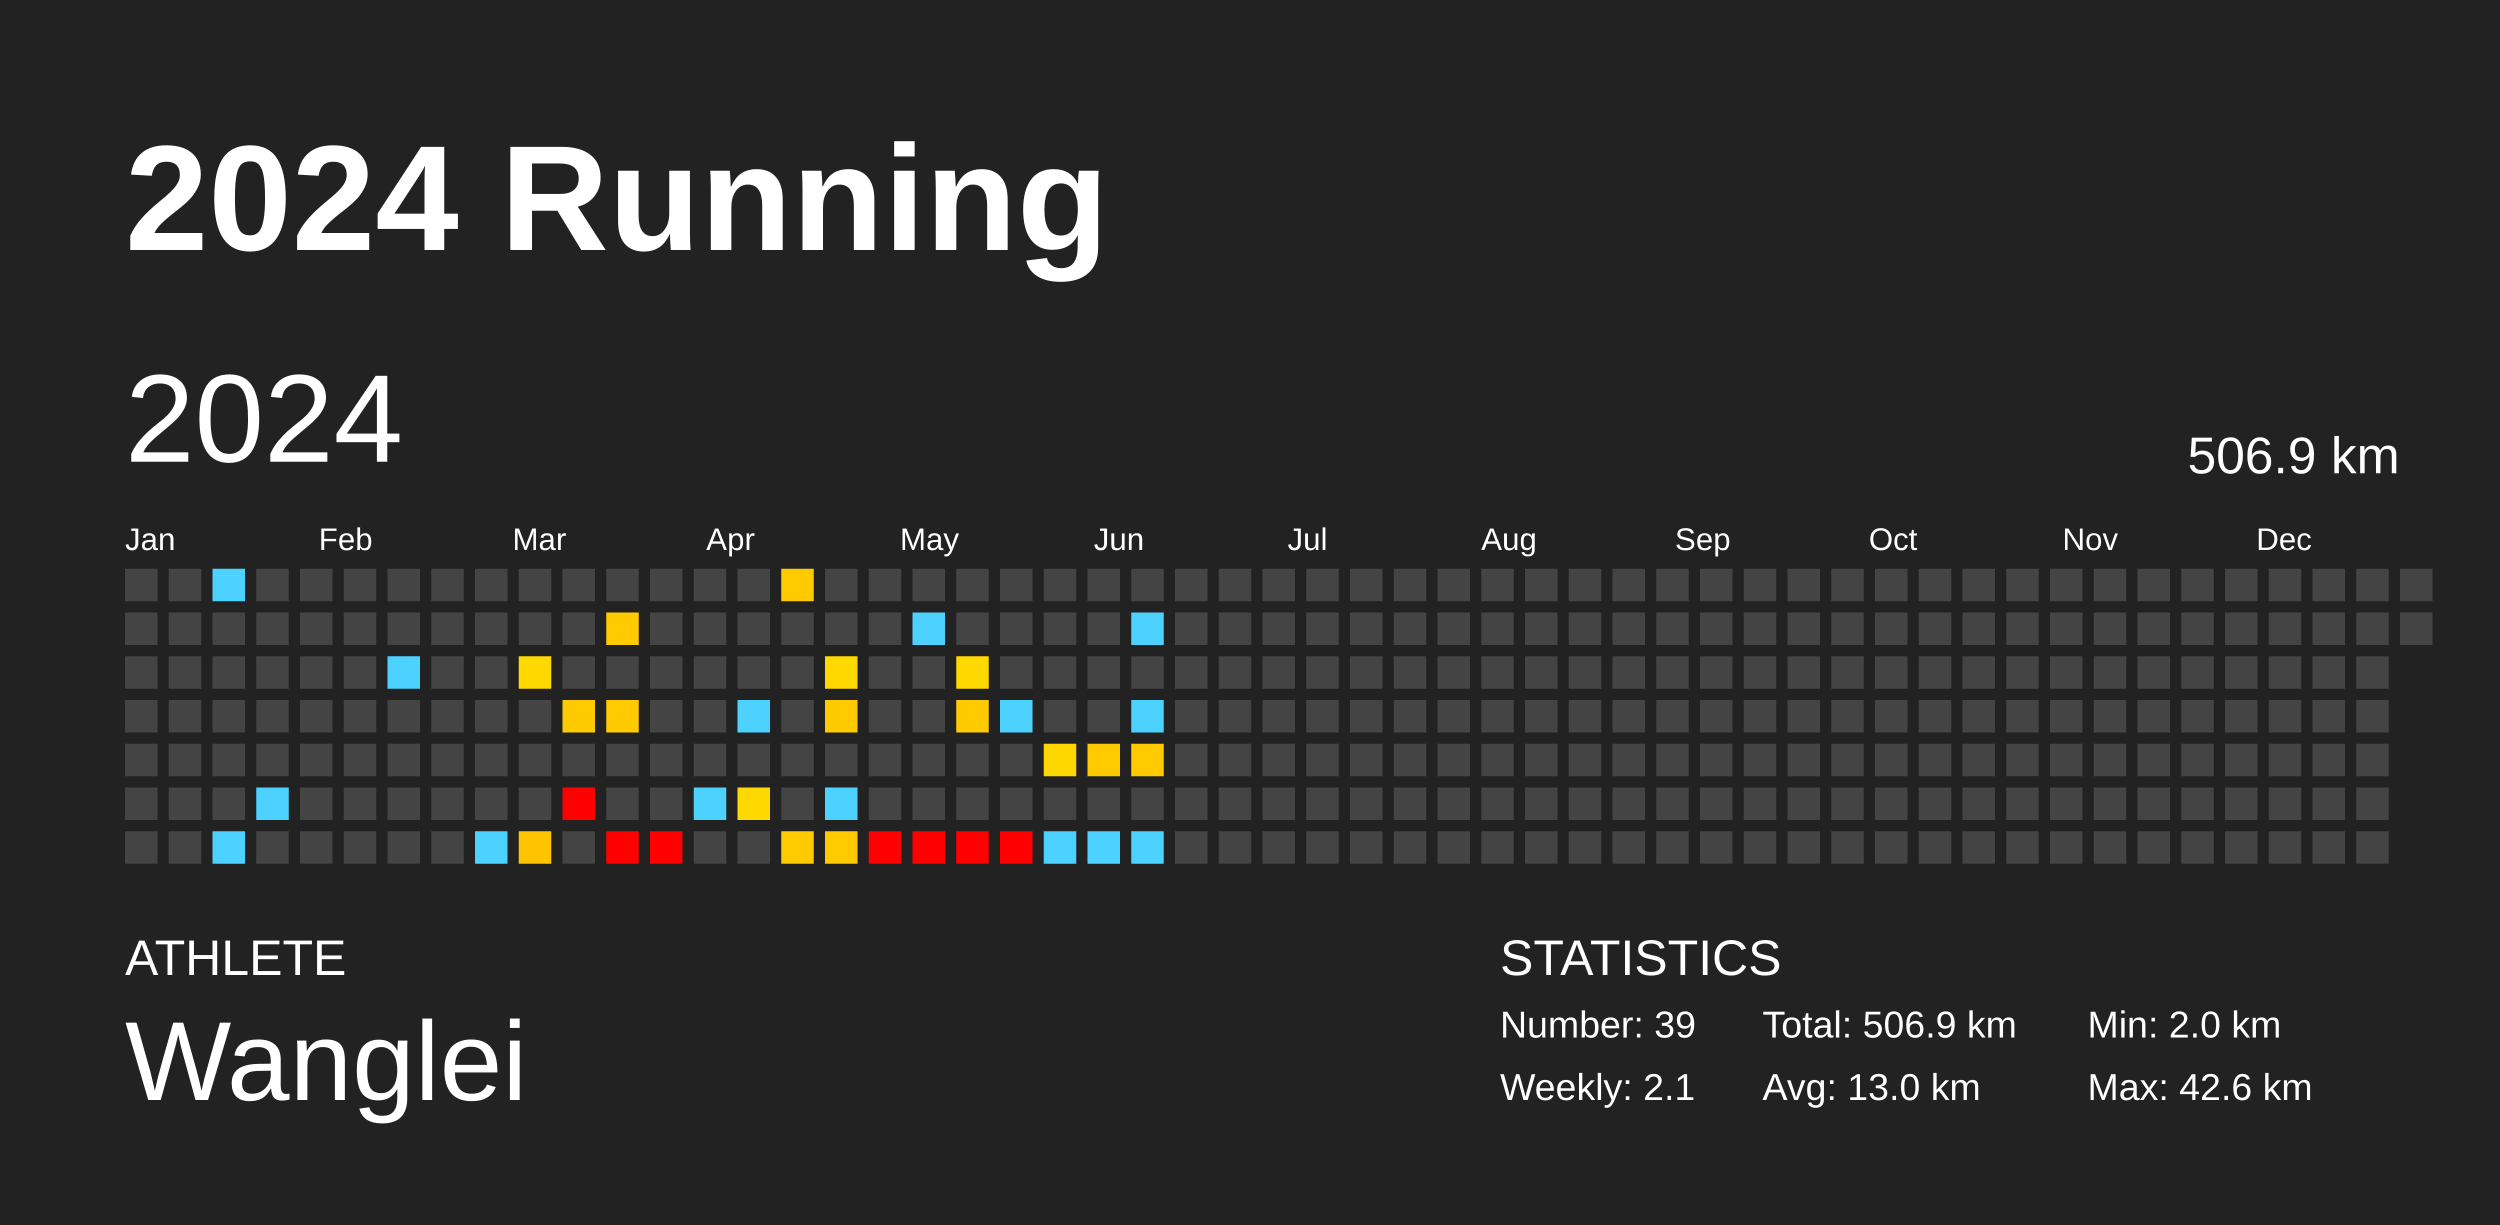
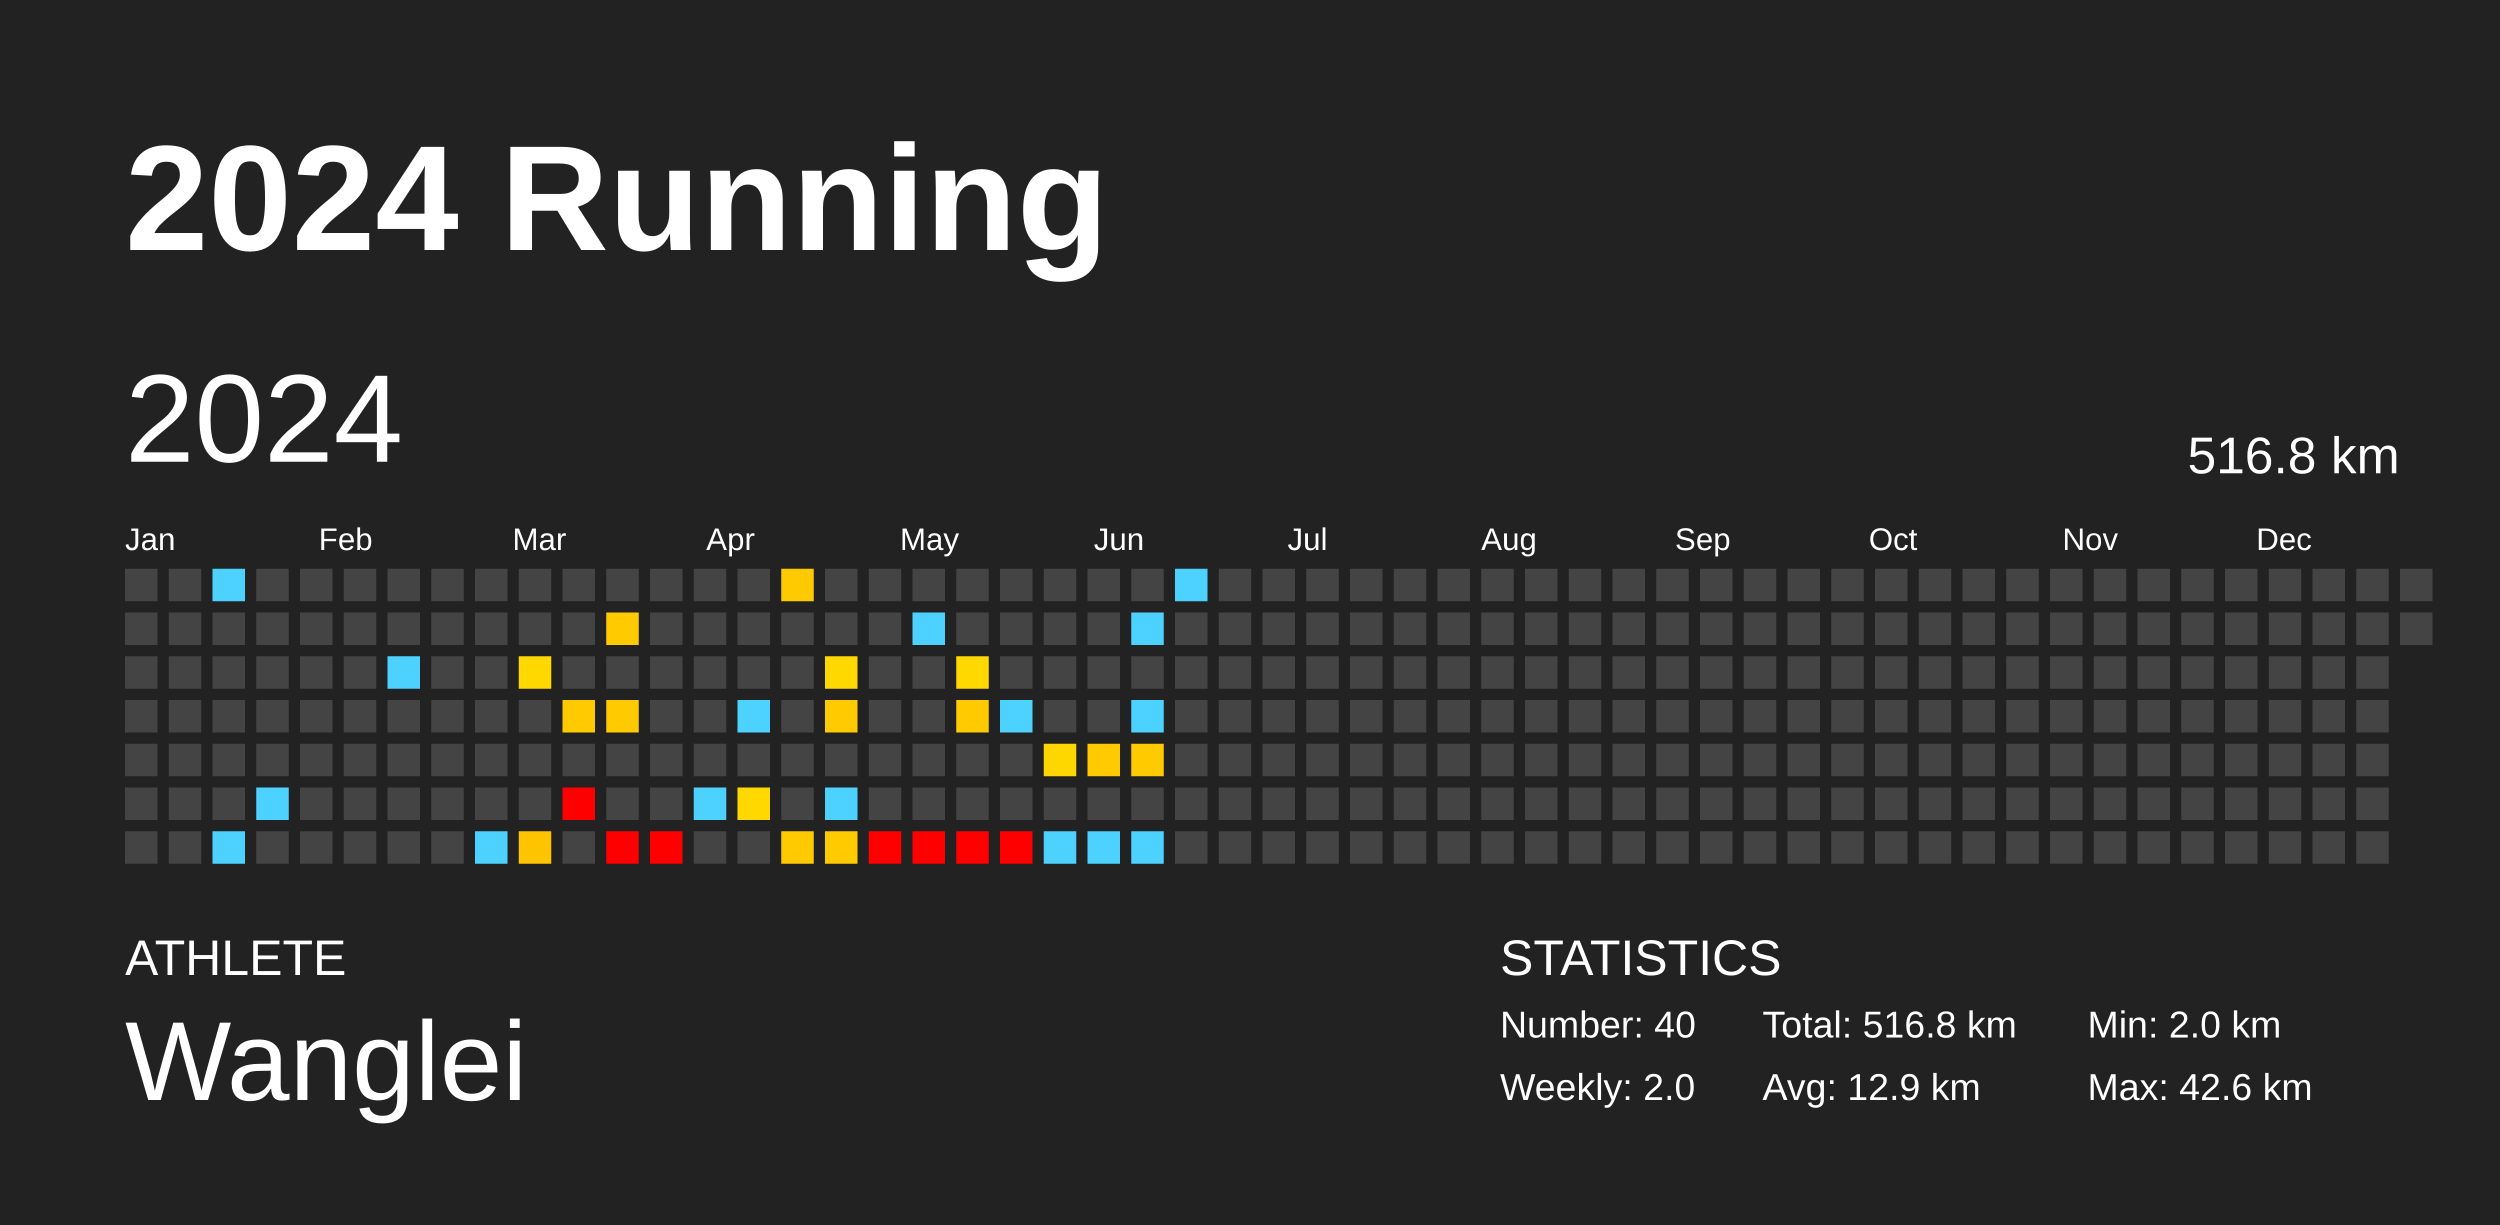
<svg xmlns="http://www.w3.org/2000/svg" baseProfile="full" height="98mm" version="1.1" viewBox="0,0,200,98" width="200mm">
  <defs />
  <rect fill="#222222" height="98" width="200" x="0" y="0" />
  <text fill="#FFFFFF" style="font-size:12px; font-family:Arial; font-weight:bold;" x="10" y="20">2024 Running</text>
  <text fill="#FFFFFF" style="font-size:4px; font-family:Arial" x="10" y="78">ATHLETE</text>
  <text fill="#FFFFFF" style="font-size:9px; font-family:Arial" x="10" y="88">Wanglei</text>
  <text fill="#FFFFFF" style="font-size:4px; font-family:Arial" x="120" y="78">STATISTICS</text>
-   <text fill="#FFFFFF" style="font-size:3px; font-family:Arial" x="120" y="83">Number: 39</text>
-   <text fill="#FFFFFF" style="font-size:3px; font-family:Arial" x="120" y="88">Weekly: 2.1</text>
-   <text fill="#FFFFFF" style="font-size:3px; font-family:Arial" x="141" y="83">Total: 506.9 km</text>
-   <text fill="#FFFFFF" style="font-size:3px; font-family:Arial" x="141" y="88">Avg: 13.0 km</text>
+   <text fill="#FFFFFF" style="font-size:3px; font-family:Arial" x="120" y="83">Number: 40</text>
+   <text fill="#FFFFFF" style="font-size:3px; font-family:Arial" x="120" y="88">Weekly: 2.0</text>
+   <text fill="#FFFFFF" style="font-size:3px; font-family:Arial" x="141" y="83">Total: 516.8 km</text>
+   <text fill="#FFFFFF" style="font-size:3px; font-family:Arial" x="141" y="88">Avg: 12.9 km</text>
  <text fill="#FFFFFF" style="font-size:3px; font-family:Arial" x="167" y="83">Min: 2.0 km</text>
  <text fill="#FFFFFF" style="font-size:3px; font-family:Arial" x="167" y="88">Max: 42.6 km</text>
  <text dominant-baseline="hanging" fill="#FFFFFF" style="font-size:10.0px; font-family:Arial;" x="10" y="30">2024</text>
-   <text dominant-baseline="hanging" fill="#FFFFFF" style="font-size:4.125px; font-family:Arial;" x="175" y="35">506.9 km</text>
+   <text dominant-baseline="hanging" fill="#FFFFFF" style="font-size:4.125px; font-family:Arial;" x="175" y="35">516.8 km</text>
  <text fill="#FFFFFF" style="font-size:2.5px; font-family:Arial" x="10.0" y="44">Jan</text>
  <text fill="#FFFFFF" style="font-size:2.5px; font-family:Arial" x="25.5" y="44">Feb</text>
  <text fill="#FFFFFF" style="font-size:2.5px; font-family:Arial" x="41.0" y="44">Mar</text>
  <text fill="#FFFFFF" style="font-size:2.5px; font-family:Arial" x="56.5" y="44">Apr</text>
  <text fill="#FFFFFF" style="font-size:2.5px; font-family:Arial" x="72.0" y="44">May</text>
  <text fill="#FFFFFF" style="font-size:2.5px; font-family:Arial" x="87.5" y="44">Jun</text>
  <text fill="#FFFFFF" style="font-size:2.5px; font-family:Arial" x="103.0" y="44">Jul</text>
  <text fill="#FFFFFF" style="font-size:2.5px; font-family:Arial" x="118.5" y="44">Aug</text>
  <text fill="#FFFFFF" style="font-size:2.5px; font-family:Arial" x="134.0" y="44">Sep</text>
  <text fill="#FFFFFF" style="font-size:2.5px; font-family:Arial" x="149.5" y="44">Oct</text>
  <text fill="#FFFFFF" style="font-size:2.5px; font-family:Arial" x="165.0" y="44">Nov</text>
  <text fill="#FFFFFF" style="font-size:2.5px; font-family:Arial" x="180.5" y="44">Dec</text>
  <rect fill="#444444" height="2.6" width="2.6" x="10.0" y="45.5" />
  <rect fill="#444444" height="2.6" width="2.6" x="10.0" y="49.0" />
  <rect fill="#444444" height="2.6" width="2.6" x="10.0" y="52.5" />
  <rect fill="#444444" height="2.6" width="2.6" x="10.0" y="56.0" />
  <rect fill="#444444" height="2.6" width="2.6" x="10.0" y="59.5" />
  <rect fill="#444444" height="2.6" width="2.6" x="10.0" y="63.0" />
  <rect fill="#444444" height="2.6" width="2.6" x="10.0" y="66.5" />
  <rect fill="#444444" height="2.6" width="2.6" x="13.5" y="45.5" />
  <rect fill="#444444" height="2.6" width="2.6" x="13.5" y="49.0" />
  <rect fill="#444444" height="2.6" width="2.6" x="13.5" y="52.5" />
  <rect fill="#444444" height="2.6" width="2.6" x="13.5" y="56.0" />
  <rect fill="#444444" height="2.6" width="2.6" x="13.5" y="59.5" />
  <rect fill="#444444" height="2.6" width="2.6" x="13.5" y="63.0" />
  <rect fill="#444444" height="2.6" width="2.6" x="13.5" y="66.5" />
  <rect fill="#4dd2ff" height="2.6" width="2.6" x="17.0" y="45.5" />
  <rect fill="#444444" height="2.6" width="2.6" x="17.0" y="49.0" />
  <rect fill="#444444" height="2.6" width="2.6" x="17.0" y="52.5" />
  <rect fill="#444444" height="2.6" width="2.6" x="17.0" y="56.0" />
  <rect fill="#444444" height="2.6" width="2.6" x="17.0" y="59.5" />
  <rect fill="#444444" height="2.6" width="2.6" x="17.0" y="63.0" />
  <rect fill="#4dd2ff" height="2.6" width="2.6" x="17.0" y="66.5" />
  <rect fill="#444444" height="2.6" width="2.6" x="20.5" y="45.5" />
  <rect fill="#444444" height="2.6" width="2.6" x="20.5" y="49.0" />
  <rect fill="#444444" height="2.6" width="2.6" x="20.5" y="52.5" />
  <rect fill="#444444" height="2.6" width="2.6" x="20.5" y="56.0" />
  <rect fill="#444444" height="2.6" width="2.6" x="20.5" y="59.5" />
  <rect fill="#4dd2ff" height="2.6" width="2.6" x="20.5" y="63.0" />
  <rect fill="#444444" height="2.6" width="2.6" x="20.5" y="66.5" />
  <rect fill="#444444" height="2.6" width="2.6" x="24.0" y="45.5" />
  <rect fill="#444444" height="2.6" width="2.6" x="24.0" y="49.0" />
  <rect fill="#444444" height="2.6" width="2.6" x="24.0" y="52.5" />
  <rect fill="#444444" height="2.6" width="2.6" x="24.0" y="56.0" />
  <rect fill="#444444" height="2.6" width="2.6" x="24.0" y="59.5" />
  <rect fill="#444444" height="2.6" width="2.6" x="24.0" y="63.0" />
  <rect fill="#444444" height="2.6" width="2.6" x="24.0" y="66.5" />
  <rect fill="#444444" height="2.6" width="2.6" x="27.5" y="45.5" />
  <rect fill="#444444" height="2.6" width="2.6" x="27.5" y="49.0" />
  <rect fill="#444444" height="2.6" width="2.6" x="27.5" y="52.5" />
  <rect fill="#444444" height="2.6" width="2.6" x="27.5" y="56.0" />
  <rect fill="#444444" height="2.6" width="2.6" x="27.5" y="59.5" />
  <rect fill="#444444" height="2.6" width="2.6" x="27.5" y="63.0" />
  <rect fill="#444444" height="2.6" width="2.6" x="27.5" y="66.5" />
  <rect fill="#444444" height="2.6" width="2.6" x="31.0" y="45.5" />
  <rect fill="#444444" height="2.6" width="2.6" x="31.0" y="49.0" />
  <rect fill="#4dd2ff" height="2.6" width="2.6" x="31.0" y="52.5" />
  <rect fill="#444444" height="2.6" width="2.6" x="31.0" y="56.0" />
  <rect fill="#444444" height="2.6" width="2.6" x="31.0" y="59.5" />
  <rect fill="#444444" height="2.6" width="2.6" x="31.0" y="63.0" />
  <rect fill="#444444" height="2.6" width="2.6" x="31.0" y="66.5" />
  <rect fill="#444444" height="2.6" width="2.6" x="34.5" y="45.5" />
  <rect fill="#444444" height="2.6" width="2.6" x="34.5" y="49.0" />
  <rect fill="#444444" height="2.6" width="2.6" x="34.5" y="52.5" />
  <rect fill="#444444" height="2.6" width="2.6" x="34.5" y="56.0" />
  <rect fill="#444444" height="2.6" width="2.6" x="34.5" y="59.5" />
  <rect fill="#444444" height="2.6" width="2.6" x="34.5" y="63.0" />
  <rect fill="#444444" height="2.6" width="2.6" x="34.5" y="66.5" />
  <rect fill="#444444" height="2.6" width="2.6" x="38.0" y="45.5" />
  <rect fill="#444444" height="2.6" width="2.6" x="38.0" y="49.0" />
  <rect fill="#444444" height="2.6" width="2.6" x="38.0" y="52.5" />
  <rect fill="#444444" height="2.6" width="2.6" x="38.0" y="56.0" />
  <rect fill="#444444" height="2.6" width="2.6" x="38.0" y="59.5" />
  <rect fill="#444444" height="2.6" width="2.6" x="38.0" y="63.0" />
  <rect fill="#4dd2ff" height="2.6" width="2.6" x="38.0" y="66.5" />
  <rect fill="#444444" height="2.6" width="2.6" x="41.5" y="45.5" />
  <rect fill="#444444" height="2.6" width="2.6" x="41.5" y="49.0" />
  <rect fill="#ffd800" height="2.6" width="2.6" x="41.5" y="52.5" />
  <rect fill="#444444" height="2.6" width="2.6" x="41.5" y="56.0" />
  <rect fill="#444444" height="2.6" width="2.6" x="41.5" y="59.5" />
  <rect fill="#444444" height="2.6" width="2.6" x="41.5" y="63.0" />
  <rect fill="#ffc400" height="2.6" width="2.6" x="41.5" y="66.5" />
  <rect fill="#444444" height="2.6" width="2.6" x="45.0" y="45.5" />
  <rect fill="#444444" height="2.6" width="2.6" x="45.0" y="49.0" />
  <rect fill="#444444" height="2.6" width="2.6" x="45.0" y="52.5" />
  <rect fill="#ffcb00" height="2.6" width="2.6" x="45.0" y="56.0" />
  <rect fill="#444444" height="2.6" width="2.6" x="45.0" y="59.5" />
  <rect fill="red" height="2.6" width="2.6" x="45.0" y="63.0" />
  <rect fill="#444444" height="2.6" width="2.6" x="45.0" y="66.5" />
  <rect fill="#444444" height="2.6" width="2.6" x="48.5" y="45.5" />
  <rect fill="#ffcb00" height="2.6" width="2.6" x="48.5" y="49.0" />
  <rect fill="#444444" height="2.6" width="2.6" x="48.5" y="52.5" />
  <rect fill="#ffcb00" height="2.6" width="2.6" x="48.5" y="56.0" />
  <rect fill="#444444" height="2.6" width="2.6" x="48.5" y="59.5" />
  <rect fill="#444444" height="2.6" width="2.6" x="48.5" y="63.0" />
  <rect fill="red" height="2.6" width="2.6" x="48.5" y="66.5" />
  <rect fill="#444444" height="2.6" width="2.6" x="52.0" y="45.5" />
  <rect fill="#444444" height="2.6" width="2.6" x="52.0" y="49.0" />
  <rect fill="#444444" height="2.6" width="2.6" x="52.0" y="52.5" />
  <rect fill="#444444" height="2.6" width="2.6" x="52.0" y="56.0" />
  <rect fill="#444444" height="2.6" width="2.6" x="52.0" y="59.5" />
  <rect fill="#444444" height="2.6" width="2.6" x="52.0" y="63.0" />
  <rect fill="red" height="2.6" width="2.6" x="52.0" y="66.5" />
  <rect fill="#444444" height="2.6" width="2.6" x="55.5" y="45.5" />
  <rect fill="#444444" height="2.6" width="2.6" x="55.5" y="49.0" />
  <rect fill="#444444" height="2.6" width="2.6" x="55.5" y="52.5" />
  <rect fill="#444444" height="2.6" width="2.6" x="55.5" y="56.0" />
  <rect fill="#444444" height="2.6" width="2.6" x="55.5" y="59.5" />
  <rect fill="#4dd2ff" height="2.6" width="2.6" x="55.5" y="63.0" />
  <rect fill="#444444" height="2.6" width="2.6" x="55.5" y="66.5" />
  <rect fill="#444444" height="2.6" width="2.6" x="59.0" y="45.5" />
  <rect fill="#444444" height="2.6" width="2.6" x="59.0" y="49.0" />
  <rect fill="#444444" height="2.6" width="2.6" x="59.0" y="52.5" />
  <rect fill="#4dd2ff" height="2.6" width="2.6" x="59.0" y="56.0" />
  <rect fill="#444444" height="2.6" width="2.6" x="59.0" y="59.5" />
  <rect fill="#ffd800" height="2.6" width="2.6" x="59.0" y="63.0" />
  <rect fill="#444444" height="2.6" width="2.6" x="59.0" y="66.5" />
  <rect fill="#ffcb00" height="2.6" width="2.6" x="62.5" y="45.5" />
  <rect fill="#444444" height="2.6" width="2.6" x="62.5" y="49.0" />
  <rect fill="#444444" height="2.6" width="2.6" x="62.5" y="52.5" />
  <rect fill="#444444" height="2.6" width="2.6" x="62.5" y="56.0" />
  <rect fill="#444444" height="2.6" width="2.6" x="62.5" y="59.5" />
  <rect fill="#444444" height="2.6" width="2.6" x="62.5" y="63.0" />
  <rect fill="#ffcb00" height="2.6" width="2.6" x="62.5" y="66.5" />
  <rect fill="#444444" height="2.6" width="2.6" x="66.0" y="45.5" />
  <rect fill="#444444" height="2.6" width="2.6" x="66.0" y="49.0" />
  <rect fill="#ffd800" height="2.6" width="2.6" x="66.0" y="52.5" />
  <rect fill="#ffcb00" height="2.6" width="2.6" x="66.0" y="56.0" />
  <rect fill="#444444" height="2.6" width="2.6" x="66.0" y="59.5" />
  <rect fill="#4dd2ff" height="2.6" width="2.6" x="66.0" y="63.0" />
  <rect fill="#ffcb00" height="2.6" width="2.6" x="66.0" y="66.5" />
  <rect fill="#444444" height="2.6" width="2.6" x="69.5" y="45.5" />
  <rect fill="#444444" height="2.6" width="2.6" x="69.5" y="49.0" />
  <rect fill="#444444" height="2.6" width="2.6" x="69.5" y="52.5" />
  <rect fill="#444444" height="2.6" width="2.6" x="69.5" y="56.0" />
  <rect fill="#444444" height="2.6" width="2.6" x="69.5" y="59.5" />
  <rect fill="#444444" height="2.6" width="2.6" x="69.5" y="63.0" />
  <rect fill="red" height="2.6" width="2.6" x="69.5" y="66.5" />
  <rect fill="#444444" height="2.6" width="2.6" x="73.0" y="45.5" />
  <rect fill="#4dd2ff" height="2.6" width="2.6" x="73.0" y="49.0" />
  <rect fill="#444444" height="2.6" width="2.6" x="73.0" y="52.5" />
  <rect fill="#444444" height="2.6" width="2.6" x="73.0" y="56.0" />
  <rect fill="#444444" height="2.6" width="2.6" x="73.0" y="59.5" />
  <rect fill="#444444" height="2.6" width="2.6" x="73.0" y="63.0" />
  <rect fill="red" height="2.6" width="2.6" x="73.0" y="66.5" />
  <rect fill="#444444" height="2.6" width="2.6" x="76.5" y="45.5" />
  <rect fill="#444444" height="2.6" width="2.6" x="76.5" y="49.0" />
  <rect fill="#ffd800" height="2.6" width="2.6" x="76.5" y="52.5" />
  <rect fill="#ffcb00" height="2.6" width="2.6" x="76.5" y="56.0" />
  <rect fill="#444444" height="2.6" width="2.6" x="76.5" y="59.5" />
  <rect fill="#444444" height="2.6" width="2.6" x="76.5" y="63.0" />
  <rect fill="red" height="2.6" width="2.6" x="76.5" y="66.5" />
  <rect fill="#444444" height="2.6" width="2.6" x="80.0" y="45.5" />
  <rect fill="#444444" height="2.6" width="2.6" x="80.0" y="49.0" />
  <rect fill="#444444" height="2.6" width="2.6" x="80.0" y="52.5" />
  <rect fill="#4dd2ff" height="2.6" width="2.6" x="80.0" y="56.0" />
  <rect fill="#444444" height="2.6" width="2.6" x="80.0" y="59.5" />
  <rect fill="#444444" height="2.6" width="2.6" x="80.0" y="63.0" />
  <rect fill="red" height="2.6" width="2.6" x="80.0" y="66.5" />
  <rect fill="#444444" height="2.6" width="2.6" x="83.5" y="45.5" />
  <rect fill="#444444" height="2.6" width="2.6" x="83.5" y="49.0" />
  <rect fill="#444444" height="2.6" width="2.6" x="83.5" y="52.5" />
  <rect fill="#444444" height="2.6" width="2.6" x="83.5" y="56.0" />
  <rect fill="#ffd700" height="2.6" width="2.6" x="83.5" y="59.5" />
  <rect fill="#444444" height="2.6" width="2.6" x="83.5" y="63.0" />
  <rect fill="#4dd2ff" height="2.6" width="2.6" x="83.5" y="66.5" />
  <rect fill="#444444" height="2.6" width="2.6" x="87.0" y="45.5" />
  <rect fill="#444444" height="2.6" width="2.6" x="87.0" y="49.0" />
  <rect fill="#444444" height="2.6" width="2.6" x="87.0" y="52.5" />
  <rect fill="#444444" height="2.6" width="2.6" x="87.0" y="56.0" />
  <rect fill="#ffcb00" height="2.6" width="2.6" x="87.0" y="59.5" />
  <rect fill="#444444" height="2.6" width="2.6" x="87.0" y="63.0" />
  <rect fill="#4dd2ff" height="2.6" width="2.6" x="87.0" y="66.5" />
  <rect fill="#444444" height="2.6" width="2.6" x="90.5" y="45.5" />
  <rect fill="#4dd2ff" height="2.6" width="2.6" x="90.5" y="49.0" />
  <rect fill="#444444" height="2.6" width="2.6" x="90.5" y="52.5" />
  <rect fill="#4dd2ff" height="2.6" width="2.6" x="90.5" y="56.0" />
  <rect fill="#ffcb00" height="2.6" width="2.6" x="90.5" y="59.5" />
  <rect fill="#444444" height="2.6" width="2.6" x="90.5" y="63.0" />
  <rect fill="#4dd2ff" height="2.6" width="2.6" x="90.5" y="66.5" />
-   <rect fill="#444444" height="2.6" width="2.6" x="94.0" y="45.5" />
+   <rect fill="#4dd2ff" height="2.6" width="2.6" x="94.0" y="45.5" />
  <rect fill="#444444" height="2.6" width="2.6" x="94.0" y="49.0" />
  <rect fill="#444444" height="2.6" width="2.6" x="94.0" y="52.5" />
  <rect fill="#444444" height="2.6" width="2.6" x="94.0" y="56.0" />
  <rect fill="#444444" height="2.6" width="2.6" x="94.0" y="59.5" />
  <rect fill="#444444" height="2.6" width="2.6" x="94.0" y="63.0" />
  <rect fill="#444444" height="2.6" width="2.6" x="94.0" y="66.5" />
  <rect fill="#444444" height="2.6" width="2.6" x="97.5" y="45.5" />
  <rect fill="#444444" height="2.6" width="2.6" x="97.5" y="49.0" />
  <rect fill="#444444" height="2.6" width="2.6" x="97.5" y="52.5" />
  <rect fill="#444444" height="2.6" width="2.6" x="97.5" y="56.0" />
  <rect fill="#444444" height="2.6" width="2.6" x="97.5" y="59.5" />
  <rect fill="#444444" height="2.6" width="2.6" x="97.5" y="63.0" />
  <rect fill="#444444" height="2.6" width="2.6" x="97.5" y="66.5" />
  <rect fill="#444444" height="2.6" width="2.6" x="101.0" y="45.5" />
  <rect fill="#444444" height="2.6" width="2.6" x="101.0" y="49.0" />
  <rect fill="#444444" height="2.6" width="2.6" x="101.0" y="52.5" />
  <rect fill="#444444" height="2.6" width="2.6" x="101.0" y="56.0" />
  <rect fill="#444444" height="2.6" width="2.6" x="101.0" y="59.5" />
  <rect fill="#444444" height="2.6" width="2.6" x="101.0" y="63.0" />
  <rect fill="#444444" height="2.6" width="2.6" x="101.0" y="66.5" />
  <rect fill="#444444" height="2.6" width="2.6" x="104.5" y="45.5" />
  <rect fill="#444444" height="2.6" width="2.6" x="104.5" y="49.0" />
  <rect fill="#444444" height="2.6" width="2.6" x="104.5" y="52.5" />
  <rect fill="#444444" height="2.6" width="2.6" x="104.5" y="56.0" />
  <rect fill="#444444" height="2.6" width="2.6" x="104.5" y="59.5" />
  <rect fill="#444444" height="2.6" width="2.6" x="104.5" y="63.0" />
  <rect fill="#444444" height="2.6" width="2.6" x="104.5" y="66.5" />
  <rect fill="#444444" height="2.6" width="2.6" x="108.0" y="45.5" />
  <rect fill="#444444" height="2.6" width="2.6" x="108.0" y="49.0" />
  <rect fill="#444444" height="2.6" width="2.6" x="108.0" y="52.5" />
  <rect fill="#444444" height="2.6" width="2.6" x="108.0" y="56.0" />
  <rect fill="#444444" height="2.6" width="2.6" x="108.0" y="59.5" />
  <rect fill="#444444" height="2.6" width="2.6" x="108.0" y="63.0" />
  <rect fill="#444444" height="2.6" width="2.6" x="108.0" y="66.5" />
  <rect fill="#444444" height="2.6" width="2.6" x="111.5" y="45.5" />
  <rect fill="#444444" height="2.6" width="2.6" x="111.5" y="49.0" />
  <rect fill="#444444" height="2.6" width="2.6" x="111.5" y="52.5" />
  <rect fill="#444444" height="2.6" width="2.6" x="111.5" y="56.0" />
  <rect fill="#444444" height="2.6" width="2.6" x="111.5" y="59.5" />
  <rect fill="#444444" height="2.6" width="2.6" x="111.5" y="63.0" />
  <rect fill="#444444" height="2.6" width="2.6" x="111.5" y="66.5" />
  <rect fill="#444444" height="2.6" width="2.6" x="115.0" y="45.5" />
  <rect fill="#444444" height="2.6" width="2.6" x="115.0" y="49.0" />
  <rect fill="#444444" height="2.6" width="2.6" x="115.0" y="52.5" />
  <rect fill="#444444" height="2.6" width="2.6" x="115.0" y="56.0" />
  <rect fill="#444444" height="2.6" width="2.6" x="115.0" y="59.5" />
  <rect fill="#444444" height="2.6" width="2.6" x="115.0" y="63.0" />
  <rect fill="#444444" height="2.6" width="2.6" x="115.0" y="66.5" />
  <rect fill="#444444" height="2.6" width="2.6" x="118.5" y="45.5" />
  <rect fill="#444444" height="2.6" width="2.6" x="118.5" y="49.0" />
  <rect fill="#444444" height="2.6" width="2.6" x="118.5" y="52.5" />
  <rect fill="#444444" height="2.6" width="2.6" x="118.5" y="56.0" />
  <rect fill="#444444" height="2.6" width="2.6" x="118.5" y="59.5" />
  <rect fill="#444444" height="2.6" width="2.6" x="118.5" y="63.0" />
  <rect fill="#444444" height="2.6" width="2.6" x="118.5" y="66.5" />
  <rect fill="#444444" height="2.6" width="2.6" x="122.0" y="45.5" />
  <rect fill="#444444" height="2.6" width="2.6" x="122.0" y="49.0" />
  <rect fill="#444444" height="2.6" width="2.6" x="122.0" y="52.5" />
  <rect fill="#444444" height="2.6" width="2.6" x="122.0" y="56.0" />
  <rect fill="#444444" height="2.6" width="2.6" x="122.0" y="59.5" />
  <rect fill="#444444" height="2.6" width="2.6" x="122.0" y="63.0" />
  <rect fill="#444444" height="2.6" width="2.6" x="122.0" y="66.5" />
  <rect fill="#444444" height="2.6" width="2.6" x="125.5" y="45.5" />
  <rect fill="#444444" height="2.6" width="2.6" x="125.5" y="49.0" />
  <rect fill="#444444" height="2.6" width="2.6" x="125.5" y="52.5" />
  <rect fill="#444444" height="2.6" width="2.6" x="125.5" y="56.0" />
  <rect fill="#444444" height="2.6" width="2.6" x="125.5" y="59.5" />
  <rect fill="#444444" height="2.6" width="2.6" x="125.5" y="63.0" />
  <rect fill="#444444" height="2.6" width="2.6" x="125.5" y="66.5" />
  <rect fill="#444444" height="2.6" width="2.6" x="129.0" y="45.5" />
  <rect fill="#444444" height="2.6" width="2.6" x="129.0" y="49.0" />
  <rect fill="#444444" height="2.6" width="2.6" x="129.0" y="52.5" />
  <rect fill="#444444" height="2.6" width="2.6" x="129.0" y="56.0" />
  <rect fill="#444444" height="2.6" width="2.6" x="129.0" y="59.5" />
  <rect fill="#444444" height="2.6" width="2.6" x="129.0" y="63.0" />
  <rect fill="#444444" height="2.6" width="2.6" x="129.0" y="66.5" />
  <rect fill="#444444" height="2.6" width="2.6" x="132.5" y="45.5" />
  <rect fill="#444444" height="2.6" width="2.6" x="132.5" y="49.0" />
  <rect fill="#444444" height="2.6" width="2.6" x="132.5" y="52.5" />
  <rect fill="#444444" height="2.6" width="2.6" x="132.5" y="56.0" />
  <rect fill="#444444" height="2.6" width="2.6" x="132.5" y="59.5" />
  <rect fill="#444444" height="2.6" width="2.6" x="132.5" y="63.0" />
  <rect fill="#444444" height="2.6" width="2.6" x="132.5" y="66.5" />
  <rect fill="#444444" height="2.6" width="2.6" x="136.0" y="45.5" />
  <rect fill="#444444" height="2.6" width="2.6" x="136.0" y="49.0" />
  <rect fill="#444444" height="2.6" width="2.6" x="136.0" y="52.5" />
  <rect fill="#444444" height="2.6" width="2.6" x="136.0" y="56.0" />
  <rect fill="#444444" height="2.6" width="2.6" x="136.0" y="59.5" />
  <rect fill="#444444" height="2.6" width="2.6" x="136.0" y="63.0" />
  <rect fill="#444444" height="2.6" width="2.6" x="136.0" y="66.5" />
  <rect fill="#444444" height="2.6" width="2.6" x="139.5" y="45.5" />
  <rect fill="#444444" height="2.6" width="2.6" x="139.5" y="49.0" />
  <rect fill="#444444" height="2.6" width="2.6" x="139.5" y="52.5" />
  <rect fill="#444444" height="2.6" width="2.6" x="139.5" y="56.0" />
  <rect fill="#444444" height="2.6" width="2.6" x="139.5" y="59.5" />
  <rect fill="#444444" height="2.6" width="2.6" x="139.5" y="63.0" />
  <rect fill="#444444" height="2.6" width="2.6" x="139.5" y="66.5" />
  <rect fill="#444444" height="2.6" width="2.6" x="143.0" y="45.5" />
  <rect fill="#444444" height="2.6" width="2.6" x="143.0" y="49.0" />
  <rect fill="#444444" height="2.6" width="2.6" x="143.0" y="52.5" />
  <rect fill="#444444" height="2.6" width="2.6" x="143.0" y="56.0" />
  <rect fill="#444444" height="2.6" width="2.6" x="143.0" y="59.5" />
  <rect fill="#444444" height="2.6" width="2.6" x="143.0" y="63.0" />
  <rect fill="#444444" height="2.6" width="2.6" x="143.0" y="66.5" />
  <rect fill="#444444" height="2.6" width="2.6" x="146.5" y="45.5" />
  <rect fill="#444444" height="2.6" width="2.6" x="146.5" y="49.0" />
  <rect fill="#444444" height="2.6" width="2.6" x="146.5" y="52.5" />
  <rect fill="#444444" height="2.6" width="2.6" x="146.5" y="56.0" />
  <rect fill="#444444" height="2.6" width="2.6" x="146.5" y="59.5" />
  <rect fill="#444444" height="2.6" width="2.6" x="146.5" y="63.0" />
  <rect fill="#444444" height="2.6" width="2.6" x="146.5" y="66.5" />
  <rect fill="#444444" height="2.6" width="2.6" x="150.0" y="45.5" />
  <rect fill="#444444" height="2.6" width="2.6" x="150.0" y="49.0" />
  <rect fill="#444444" height="2.6" width="2.6" x="150.0" y="52.5" />
  <rect fill="#444444" height="2.6" width="2.6" x="150.0" y="56.0" />
  <rect fill="#444444" height="2.6" width="2.6" x="150.0" y="59.5" />
  <rect fill="#444444" height="2.6" width="2.6" x="150.0" y="63.0" />
  <rect fill="#444444" height="2.6" width="2.6" x="150.0" y="66.5" />
  <rect fill="#444444" height="2.6" width="2.6" x="153.5" y="45.5" />
  <rect fill="#444444" height="2.6" width="2.6" x="153.5" y="49.0" />
  <rect fill="#444444" height="2.6" width="2.6" x="153.5" y="52.5" />
  <rect fill="#444444" height="2.6" width="2.6" x="153.5" y="56.0" />
  <rect fill="#444444" height="2.6" width="2.6" x="153.5" y="59.5" />
  <rect fill="#444444" height="2.6" width="2.6" x="153.5" y="63.0" />
  <rect fill="#444444" height="2.6" width="2.6" x="153.5" y="66.5" />
  <rect fill="#444444" height="2.6" width="2.6" x="157.0" y="45.5" />
  <rect fill="#444444" height="2.6" width="2.6" x="157.0" y="49.0" />
  <rect fill="#444444" height="2.6" width="2.6" x="157.0" y="52.5" />
  <rect fill="#444444" height="2.6" width="2.6" x="157.0" y="56.0" />
  <rect fill="#444444" height="2.6" width="2.6" x="157.0" y="59.5" />
  <rect fill="#444444" height="2.6" width="2.6" x="157.0" y="63.0" />
  <rect fill="#444444" height="2.6" width="2.6" x="157.0" y="66.5" />
  <rect fill="#444444" height="2.6" width="2.6" x="160.5" y="45.5" />
  <rect fill="#444444" height="2.6" width="2.6" x="160.5" y="49.0" />
  <rect fill="#444444" height="2.6" width="2.6" x="160.5" y="52.5" />
  <rect fill="#444444" height="2.6" width="2.6" x="160.5" y="56.0" />
  <rect fill="#444444" height="2.6" width="2.6" x="160.5" y="59.5" />
  <rect fill="#444444" height="2.6" width="2.6" x="160.5" y="63.0" />
  <rect fill="#444444" height="2.6" width="2.6" x="160.5" y="66.5" />
  <rect fill="#444444" height="2.6" width="2.6" x="164.0" y="45.5" />
  <rect fill="#444444" height="2.6" width="2.6" x="164.0" y="49.0" />
  <rect fill="#444444" height="2.6" width="2.6" x="164.0" y="52.5" />
  <rect fill="#444444" height="2.6" width="2.6" x="164.0" y="56.0" />
  <rect fill="#444444" height="2.6" width="2.6" x="164.0" y="59.5" />
  <rect fill="#444444" height="2.6" width="2.6" x="164.0" y="63.0" />
  <rect fill="#444444" height="2.6" width="2.6" x="164.0" y="66.5" />
  <rect fill="#444444" height="2.6" width="2.6" x="167.5" y="45.5" />
  <rect fill="#444444" height="2.6" width="2.6" x="167.5" y="49.0" />
  <rect fill="#444444" height="2.6" width="2.6" x="167.5" y="52.5" />
  <rect fill="#444444" height="2.6" width="2.6" x="167.5" y="56.0" />
  <rect fill="#444444" height="2.6" width="2.6" x="167.5" y="59.5" />
  <rect fill="#444444" height="2.6" width="2.6" x="167.5" y="63.0" />
  <rect fill="#444444" height="2.6" width="2.6" x="167.5" y="66.5" />
  <rect fill="#444444" height="2.6" width="2.6" x="171.0" y="45.5" />
  <rect fill="#444444" height="2.6" width="2.6" x="171.0" y="49.0" />
  <rect fill="#444444" height="2.6" width="2.6" x="171.0" y="52.5" />
  <rect fill="#444444" height="2.6" width="2.6" x="171.0" y="56.0" />
  <rect fill="#444444" height="2.6" width="2.6" x="171.0" y="59.5" />
  <rect fill="#444444" height="2.6" width="2.6" x="171.0" y="63.0" />
  <rect fill="#444444" height="2.6" width="2.6" x="171.0" y="66.5" />
  <rect fill="#444444" height="2.6" width="2.6" x="174.5" y="45.5" />
  <rect fill="#444444" height="2.6" width="2.6" x="174.5" y="49.0" />
  <rect fill="#444444" height="2.6" width="2.6" x="174.5" y="52.5" />
  <rect fill="#444444" height="2.6" width="2.6" x="174.5" y="56.0" />
  <rect fill="#444444" height="2.6" width="2.6" x="174.5" y="59.5" />
  <rect fill="#444444" height="2.6" width="2.6" x="174.5" y="63.0" />
  <rect fill="#444444" height="2.6" width="2.6" x="174.5" y="66.5" />
  <rect fill="#444444" height="2.6" width="2.6" x="178.0" y="45.5" />
  <rect fill="#444444" height="2.6" width="2.6" x="178.0" y="49.0" />
  <rect fill="#444444" height="2.6" width="2.6" x="178.0" y="52.5" />
  <rect fill="#444444" height="2.6" width="2.6" x="178.0" y="56.0" />
  <rect fill="#444444" height="2.6" width="2.6" x="178.0" y="59.5" />
  <rect fill="#444444" height="2.6" width="2.6" x="178.0" y="63.0" />
  <rect fill="#444444" height="2.6" width="2.6" x="178.0" y="66.5" />
  <rect fill="#444444" height="2.6" width="2.6" x="181.5" y="45.5" />
  <rect fill="#444444" height="2.6" width="2.6" x="181.5" y="49.0" />
  <rect fill="#444444" height="2.6" width="2.6" x="181.5" y="52.5" />
  <rect fill="#444444" height="2.6" width="2.6" x="181.5" y="56.0" />
  <rect fill="#444444" height="2.6" width="2.6" x="181.5" y="59.5" />
  <rect fill="#444444" height="2.6" width="2.6" x="181.5" y="63.0" />
  <rect fill="#444444" height="2.6" width="2.6" x="181.5" y="66.5" />
  <rect fill="#444444" height="2.6" width="2.6" x="185.0" y="45.5" />
  <rect fill="#444444" height="2.6" width="2.6" x="185.0" y="49.0" />
  <rect fill="#444444" height="2.6" width="2.6" x="185.0" y="52.5" />
  <rect fill="#444444" height="2.6" width="2.6" x="185.0" y="56.0" />
  <rect fill="#444444" height="2.6" width="2.6" x="185.0" y="59.5" />
  <rect fill="#444444" height="2.6" width="2.6" x="185.0" y="63.0" />
  <rect fill="#444444" height="2.6" width="2.6" x="185.0" y="66.5" />
  <rect fill="#444444" height="2.6" width="2.6" x="188.5" y="45.5" />
  <rect fill="#444444" height="2.6" width="2.6" x="188.5" y="49.0" />
  <rect fill="#444444" height="2.6" width="2.6" x="188.5" y="52.5" />
  <rect fill="#444444" height="2.6" width="2.6" x="188.5" y="56.0" />
  <rect fill="#444444" height="2.6" width="2.6" x="188.5" y="59.5" />
  <rect fill="#444444" height="2.6" width="2.6" x="188.5" y="63.0" />
  <rect fill="#444444" height="2.6" width="2.6" x="188.5" y="66.5" />
  <rect fill="#444444" height="2.6" width="2.6" x="192.0" y="45.5" />
  <rect fill="#444444" height="2.6" width="2.6" x="192.0" y="49.0" />
</svg>
